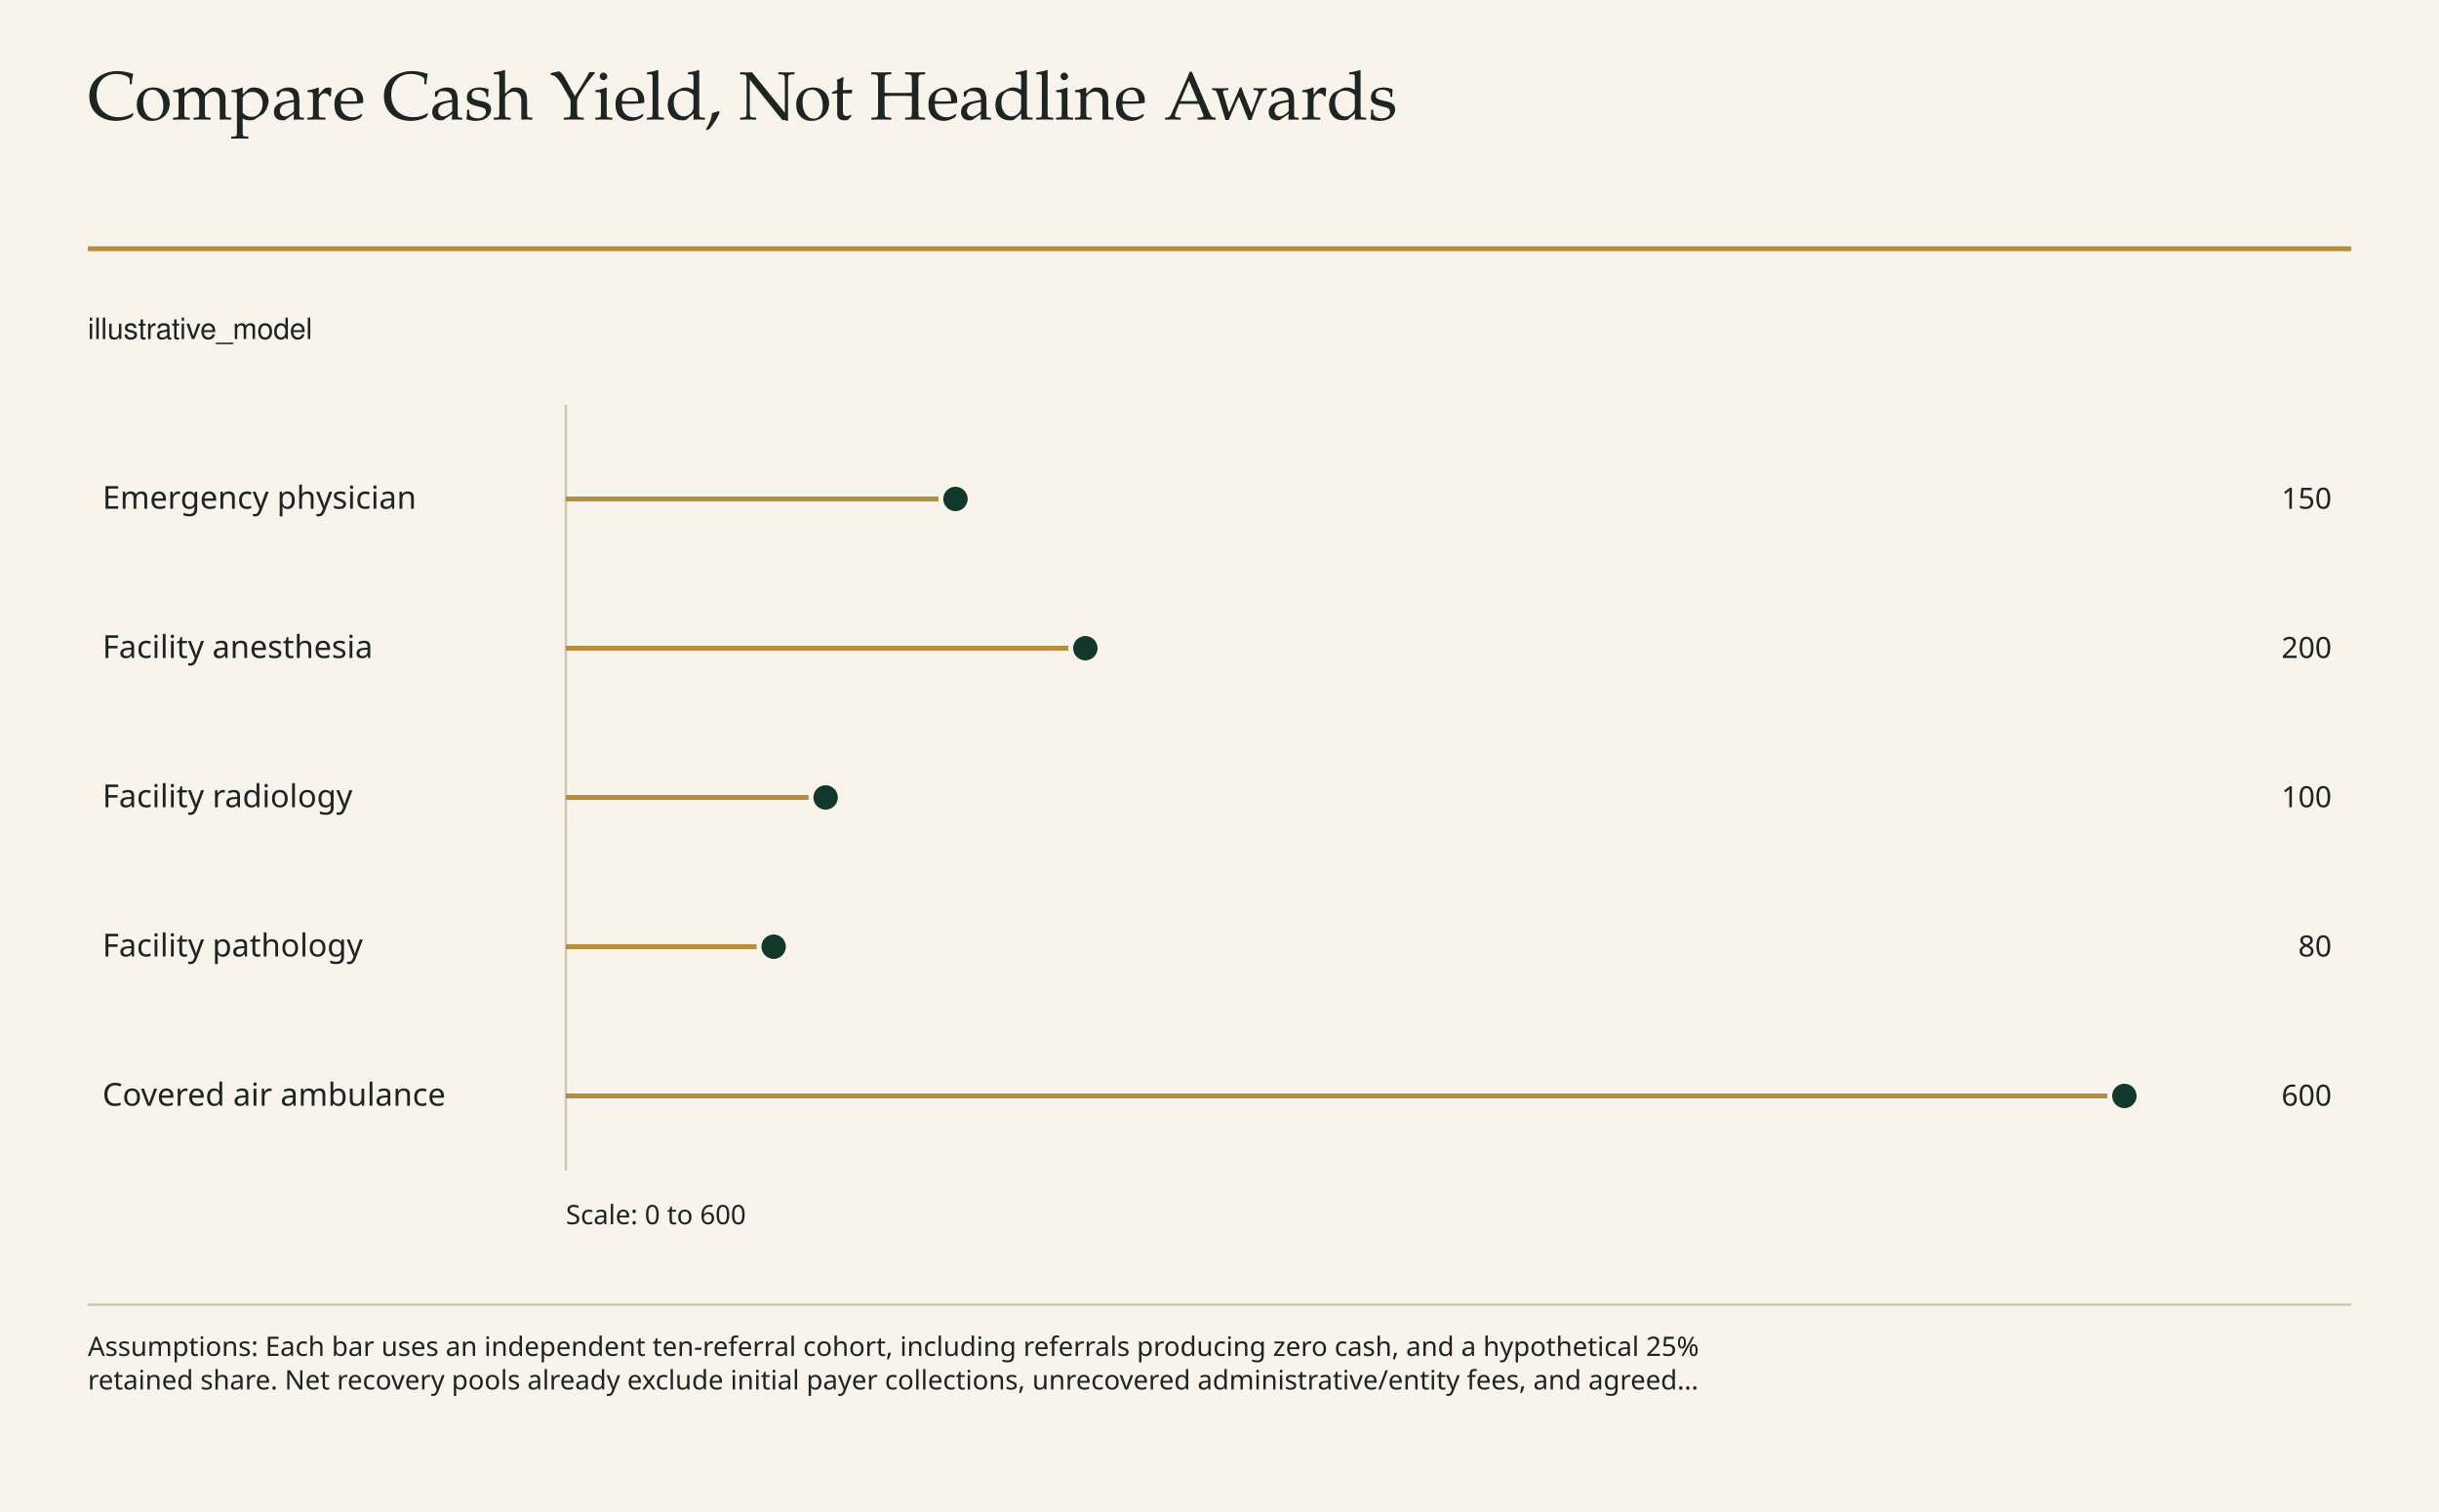
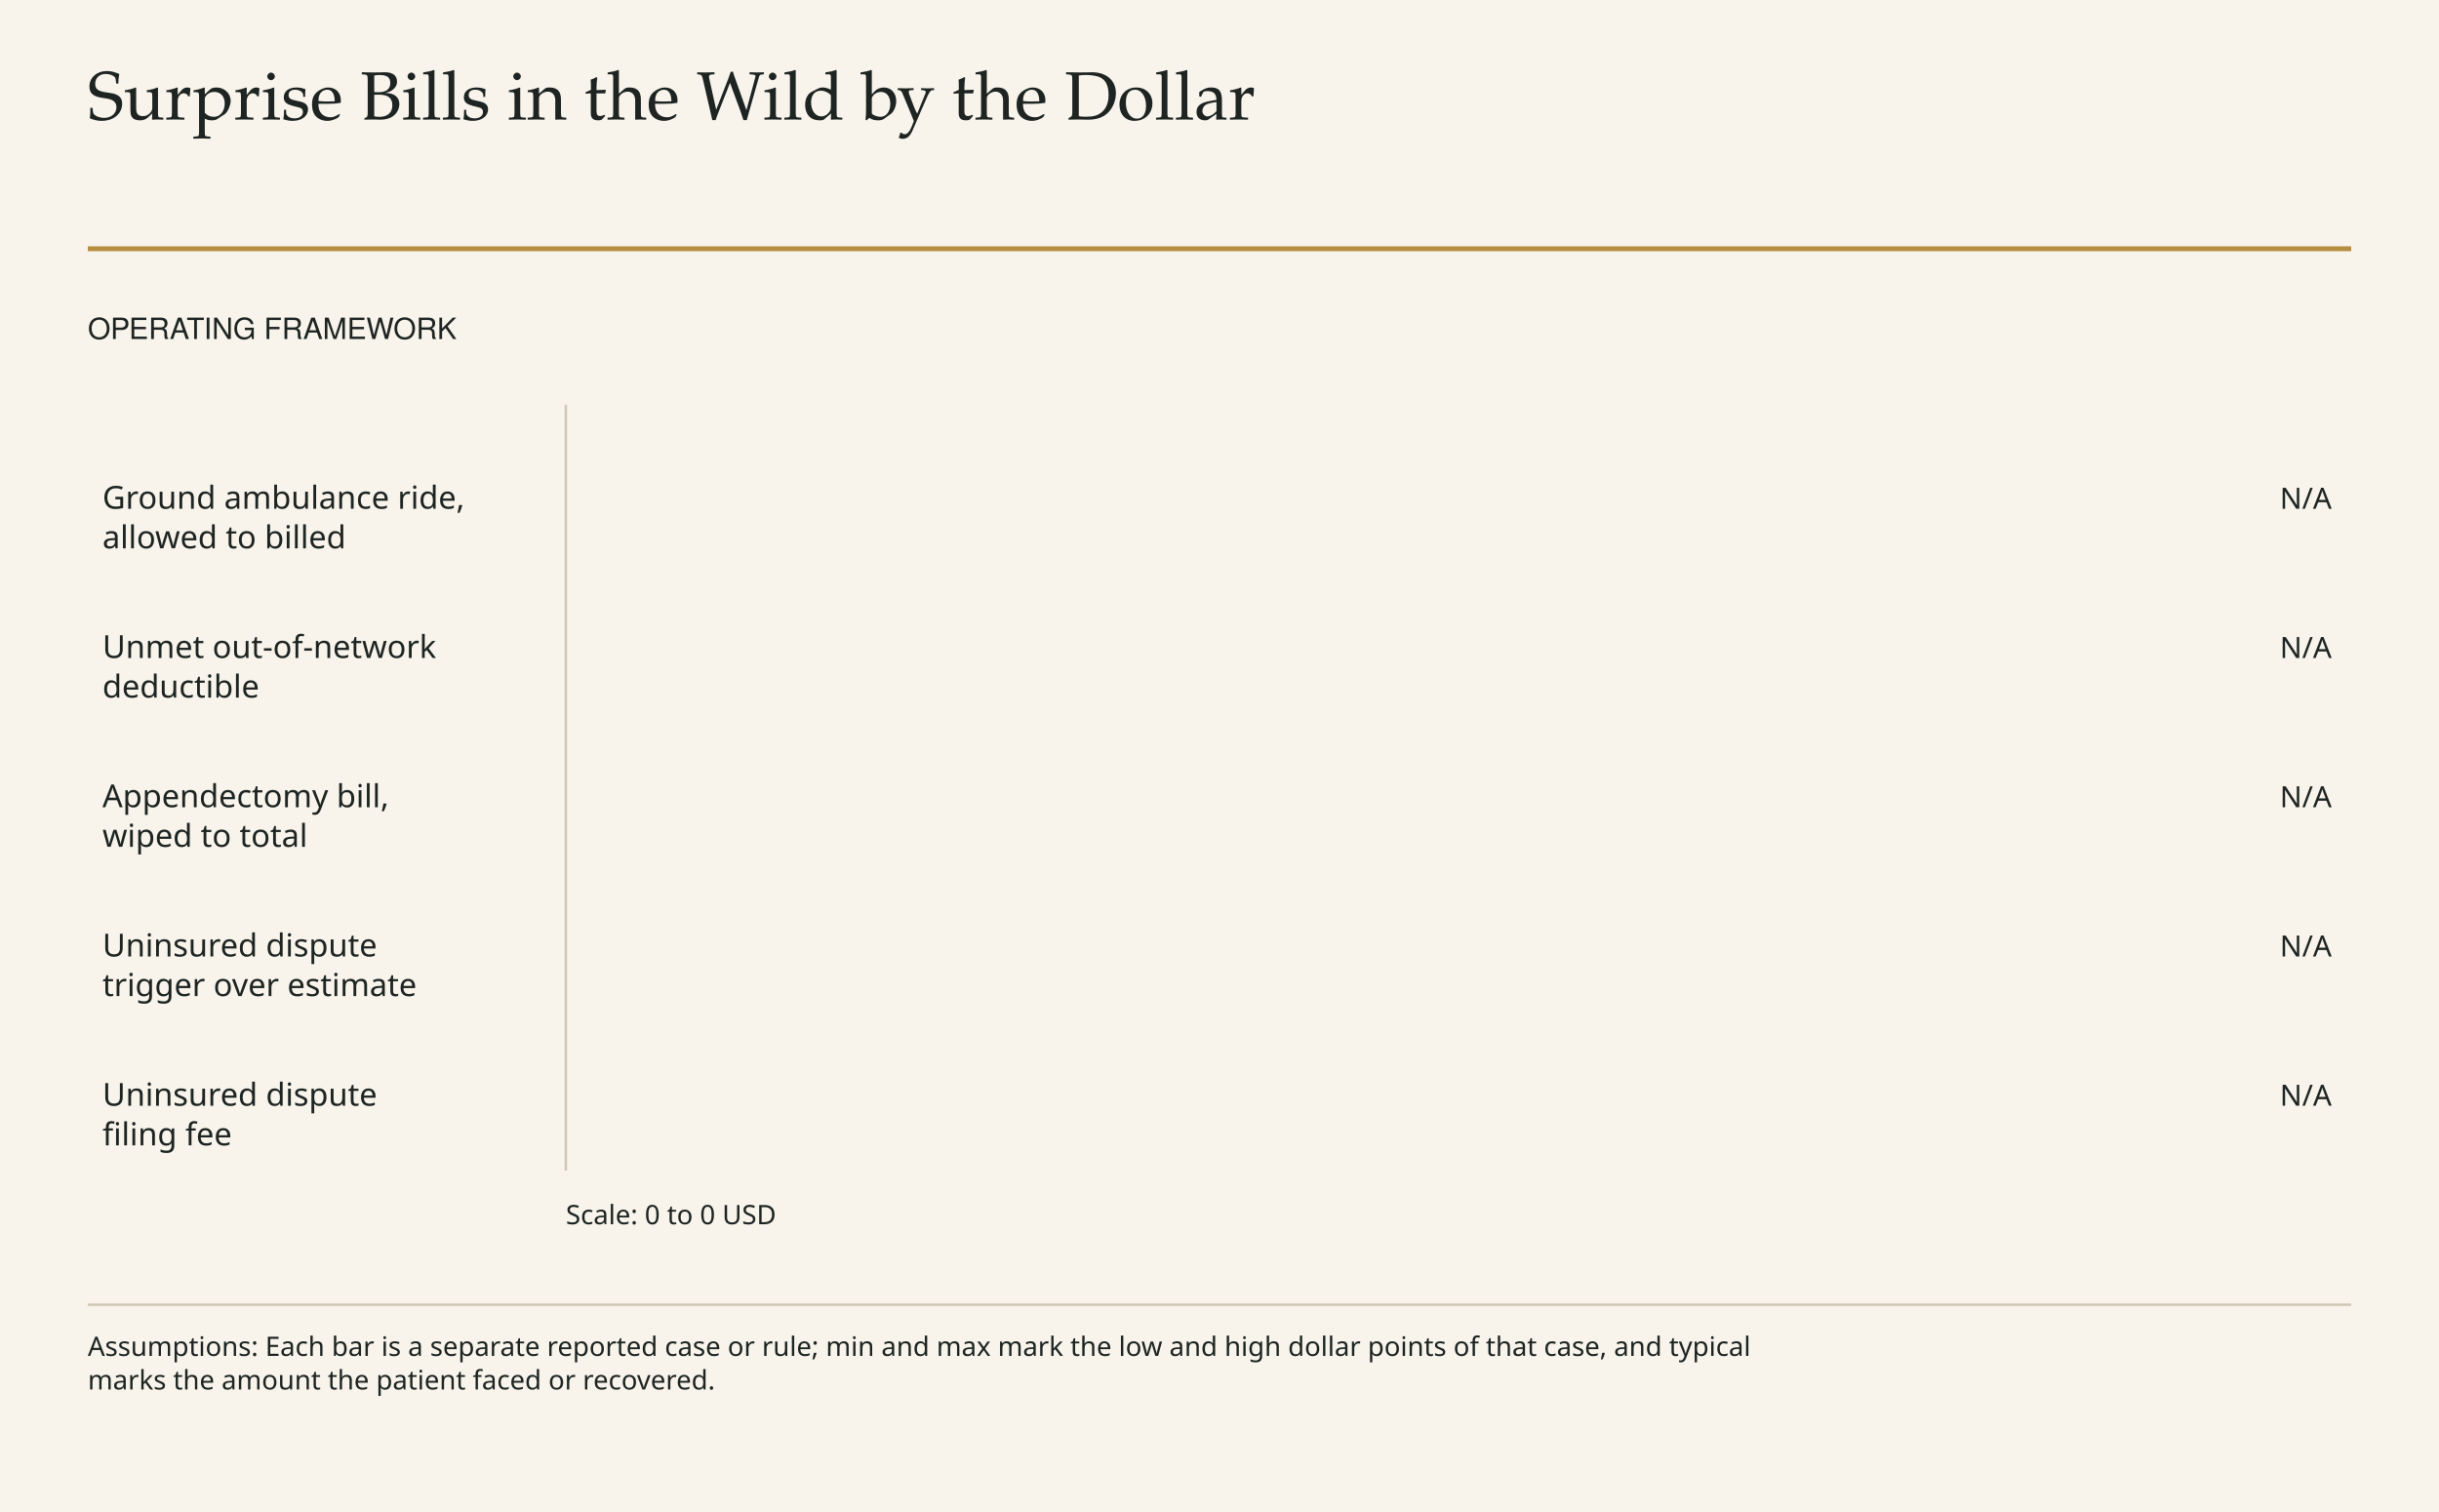
<svg xmlns="http://www.w3.org/2000/svg" viewBox="0 0 1000 620" role="img">
  <rect x="0" y="0" width="1000" height="620" fill="#F8F4EC" stroke="none" stroke-width="1" />
  <text x="36" y="49" font-family="Palatino, Georgia, serif" font-size="28" fill="#1D2421" text-anchor="start" style="font-variant-numeric:tabular-nums">
-     <tspan x="36" dy="0">Compare Cash Yield, Not Headline Awards</tspan>
+     <tspan x="36" dy="0">Surprise Bills in the Wild by the Dollar</tspan>
  </text>
  <line x1="36" y1="102" x2="964" y2="102" stroke="#B68D40" stroke-width="2" />
  <text x="36" y="139" font-family="Helvetica, sans-serif" font-size="12" fill="#1D2421" text-anchor="start" style="font-variant-numeric:tabular-nums">
-     <tspan x="36" dy="0">illustrative_model</tspan>
+     <tspan x="36" dy="0">OPERATING FRAMEWORK</tspan>
  </text>
  <line x1="232.0" y1="166" x2="232.0" y2="480" stroke="#CFC6B4" stroke-width="1" />
  <text x="42" y="208.6" font-family="Optima, Calibri, sans-serif" font-size="13" fill="#1D2421" text-anchor="start" style="font-variant-numeric:tabular-nums">
-     <tspan x="42" dy="0">Emergency physician</tspan>
+     <tspan x="42" dy="0">Ground ambulance ride,</tspan>
+     <tspan x="42" dy="16.25">allowed to billed</tspan>
  </text>
-   <line x1="232.0" y1="204.6" x2="391.75" y2="204.6" stroke="#B68D40" stroke-width="2" />
-   <circle cx="391.75" cy="204.6" r="6" fill="#11382B" stroke="#F8F4EC" stroke-width="2" />
  <text x="956" y="208.6" font-family="Optima, Calibri, sans-serif" font-size="12" fill="#1D2421" text-anchor="end" style="font-variant-numeric:tabular-nums">
-     <tspan x="956" dy="0">150</tspan>
+     <tspan x="956" dy="0">N/A</tspan>
  </text>
  <text x="42" y="269.8" font-family="Optima, Calibri, sans-serif" font-size="13" fill="#1D2421" text-anchor="start" style="font-variant-numeric:tabular-nums">
-     <tspan x="42" dy="0">Facility anesthesia</tspan>
+     <tspan x="42" dy="0">Unmet out-of-network</tspan>
+     <tspan x="42" dy="16.25">deductible</tspan>
  </text>
-   <line x1="232.0" y1="265.8" x2="445.0" y2="265.8" stroke="#B68D40" stroke-width="2" />
-   <circle cx="445.0" cy="265.8" r="6" fill="#11382B" stroke="#F8F4EC" stroke-width="2" />
  <text x="956" y="269.8" font-family="Optima, Calibri, sans-serif" font-size="12" fill="#1D2421" text-anchor="end" style="font-variant-numeric:tabular-nums">
-     <tspan x="956" dy="0">200</tspan>
+     <tspan x="956" dy="0">N/A</tspan>
  </text>
  <text x="42" y="331.0" font-family="Optima, Calibri, sans-serif" font-size="13" fill="#1D2421" text-anchor="start" style="font-variant-numeric:tabular-nums">
-     <tspan x="42" dy="0">Facility radiology</tspan>
+     <tspan x="42" dy="0">Appendectomy bill,</tspan>
+     <tspan x="42" dy="16.25">wiped to total</tspan>
  </text>
-   <line x1="232.0" y1="327.0" x2="338.5" y2="327.0" stroke="#B68D40" stroke-width="2" />
-   <circle cx="338.5" cy="327.0" r="6" fill="#11382B" stroke="#F8F4EC" stroke-width="2" />
  <text x="956" y="331.0" font-family="Optima, Calibri, sans-serif" font-size="12" fill="#1D2421" text-anchor="end" style="font-variant-numeric:tabular-nums">
-     <tspan x="956" dy="0">100</tspan>
+     <tspan x="956" dy="0">N/A</tspan>
  </text>
  <text x="42" y="392.2" font-family="Optima, Calibri, sans-serif" font-size="13" fill="#1D2421" text-anchor="start" style="font-variant-numeric:tabular-nums">
-     <tspan x="42" dy="0">Facility pathology</tspan>
+     <tspan x="42" dy="0">Uninsured dispute</tspan>
+     <tspan x="42" dy="16.25">trigger over estimate</tspan>
  </text>
-   <line x1="232.0" y1="388.2" x2="317.2" y2="388.2" stroke="#B68D40" stroke-width="2" />
-   <circle cx="317.2" cy="388.2" r="6" fill="#11382B" stroke="#F8F4EC" stroke-width="2" />
  <text x="956" y="392.2" font-family="Optima, Calibri, sans-serif" font-size="12" fill="#1D2421" text-anchor="end" style="font-variant-numeric:tabular-nums">
-     <tspan x="956" dy="0">80</tspan>
+     <tspan x="956" dy="0">N/A</tspan>
  </text>
  <text x="42" y="453.4" font-family="Optima, Calibri, sans-serif" font-size="13" fill="#1D2421" text-anchor="start" style="font-variant-numeric:tabular-nums">
-     <tspan x="42" dy="0">Covered air ambulance</tspan>
+     <tspan x="42" dy="0">Uninsured dispute</tspan>
+     <tspan x="42" dy="16.25">filing fee</tspan>
  </text>
-   <line x1="232.0" y1="449.4" x2="871.0" y2="449.4" stroke="#B68D40" stroke-width="2" />
-   <circle cx="871.0" cy="449.4" r="6" fill="#11382B" stroke="#F8F4EC" stroke-width="2" />
  <text x="956" y="453.4" font-family="Optima, Calibri, sans-serif" font-size="12" fill="#1D2421" text-anchor="end" style="font-variant-numeric:tabular-nums">
-     <tspan x="956" dy="0">600</tspan>
+     <tspan x="956" dy="0">N/A</tspan>
  </text>
  <text x="232" y="502" font-family="Optima, Calibri, sans-serif" font-size="11" fill="#1D2421" text-anchor="start" style="font-variant-numeric:tabular-nums">
-     <tspan x="232" dy="0">Scale: 0 to 600</tspan>
+     <tspan x="232" dy="0">Scale: 0 to 0 USD</tspan>
  </text>
  <line x1="36" y1="535" x2="964" y2="535" stroke="#CFC6B4" stroke-width="1" />
  <text x="36" y="556" font-family="Optima, Calibri, sans-serif" font-size="11" fill="#1D2421" text-anchor="start" style="font-variant-numeric:tabular-nums">
-     <tspan x="36" dy="0">Assumptions: Each bar uses an independent ten-referral cohort, including referrals producing zero cash, and a hypothetical 25%</tspan>
-     <tspan x="36" dy="13.75">retained share. Net recovery pools already exclude initial payer collections, unrecovered administrative/entity fees, and agreed…</tspan>
+     <tspan x="36" dy="0">Assumptions: Each bar is a separate reported case or rule; min and max mark the low and high dollar points of that case, and typical</tspan>
+     <tspan x="36" dy="13.75">marks the amount the patient faced or recovered.</tspan>
  </text>
  <text x="36" y="592" font-family="Optima, Calibri, sans-serif" font-size="10" fill="#1D2421" text-anchor="start" style="font-variant-numeric:tabular-nums">
    <tspan x="36" dy="0" />
  </text>
</svg>
